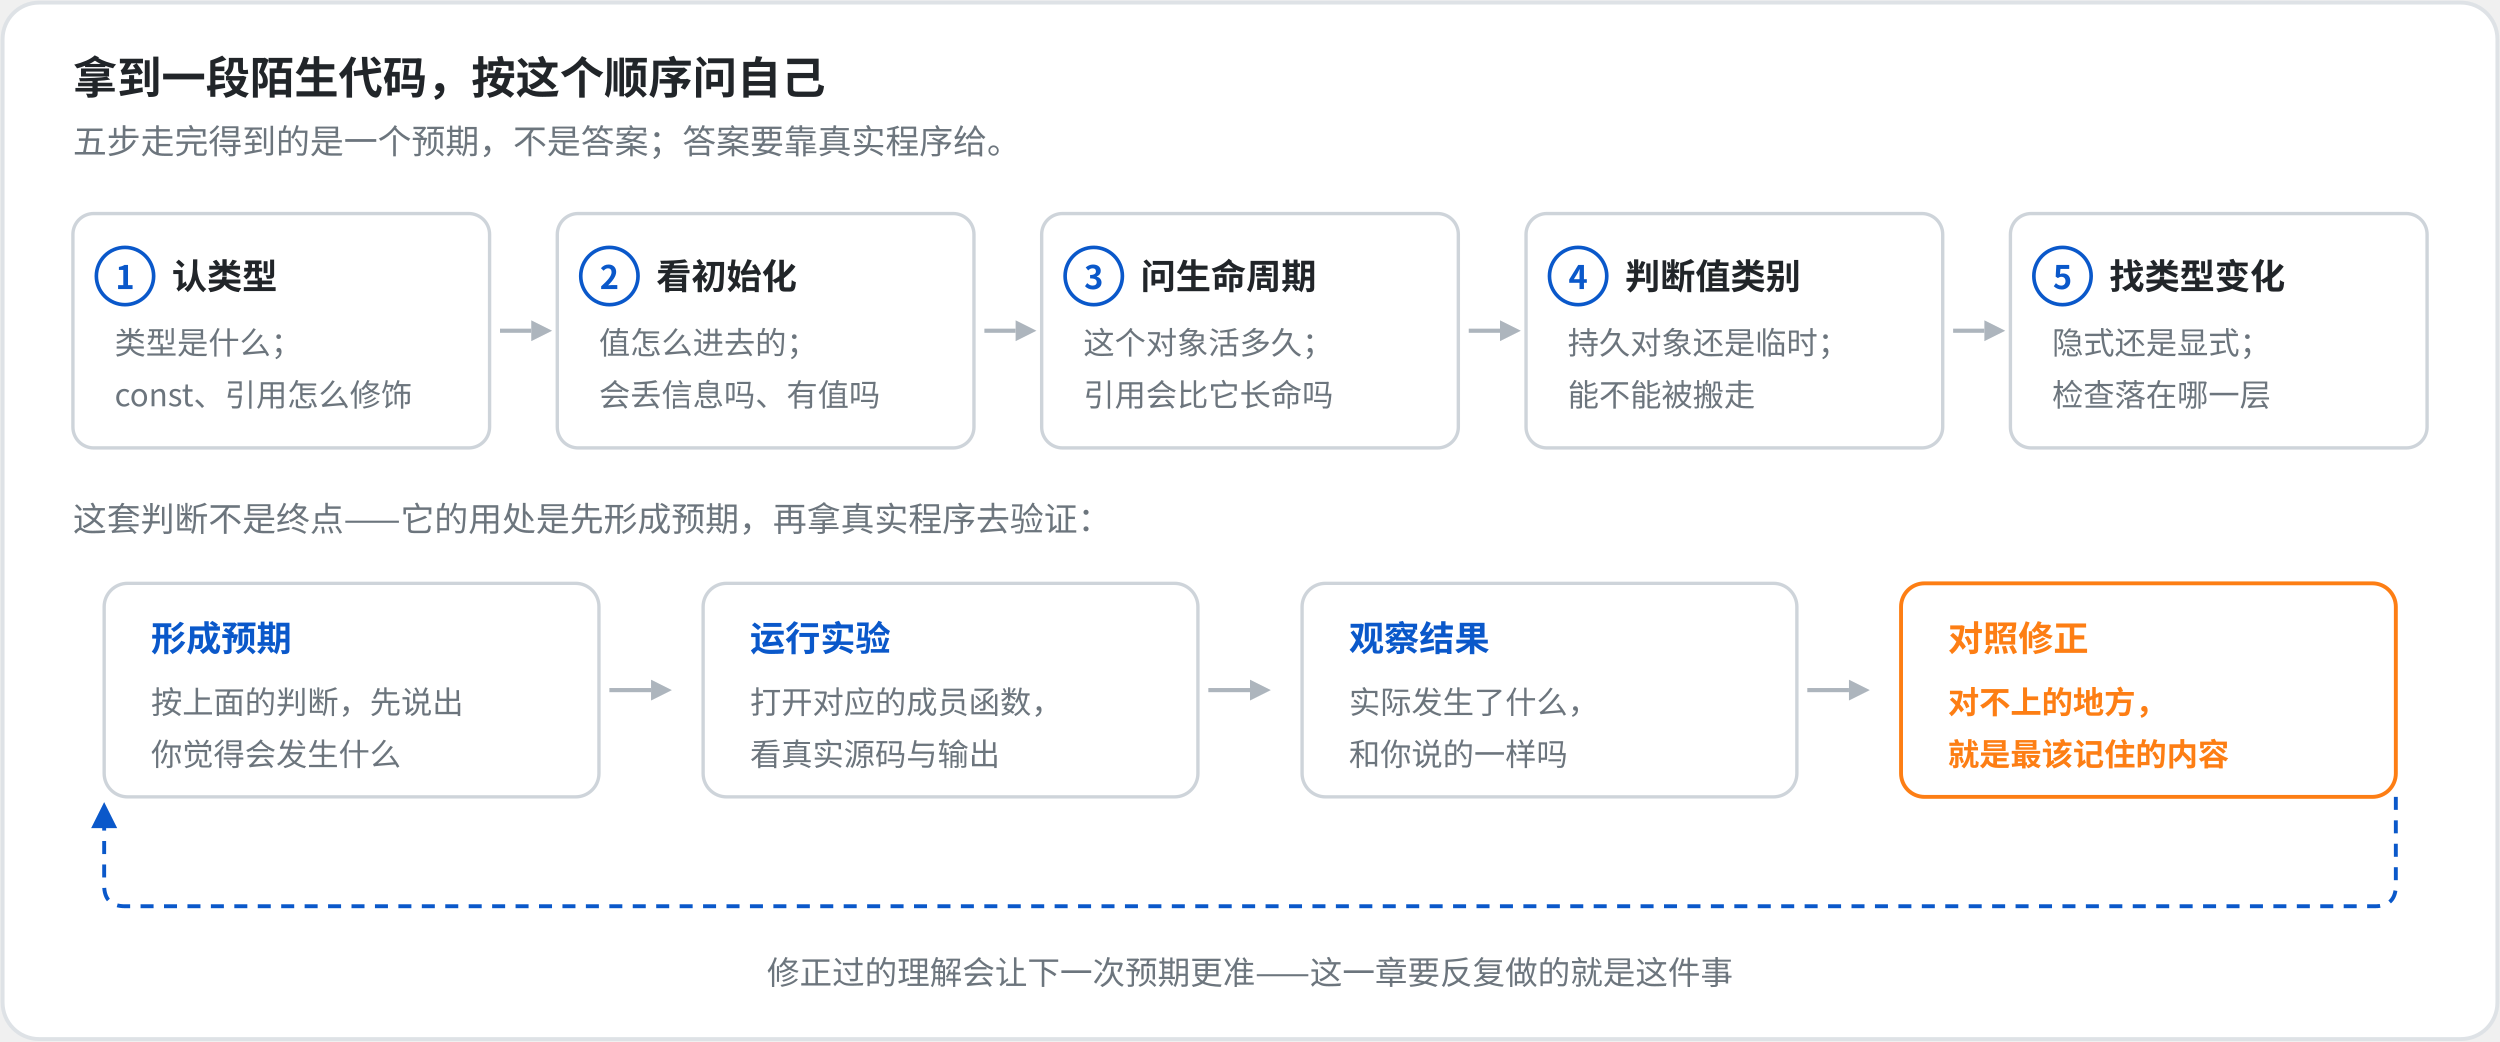
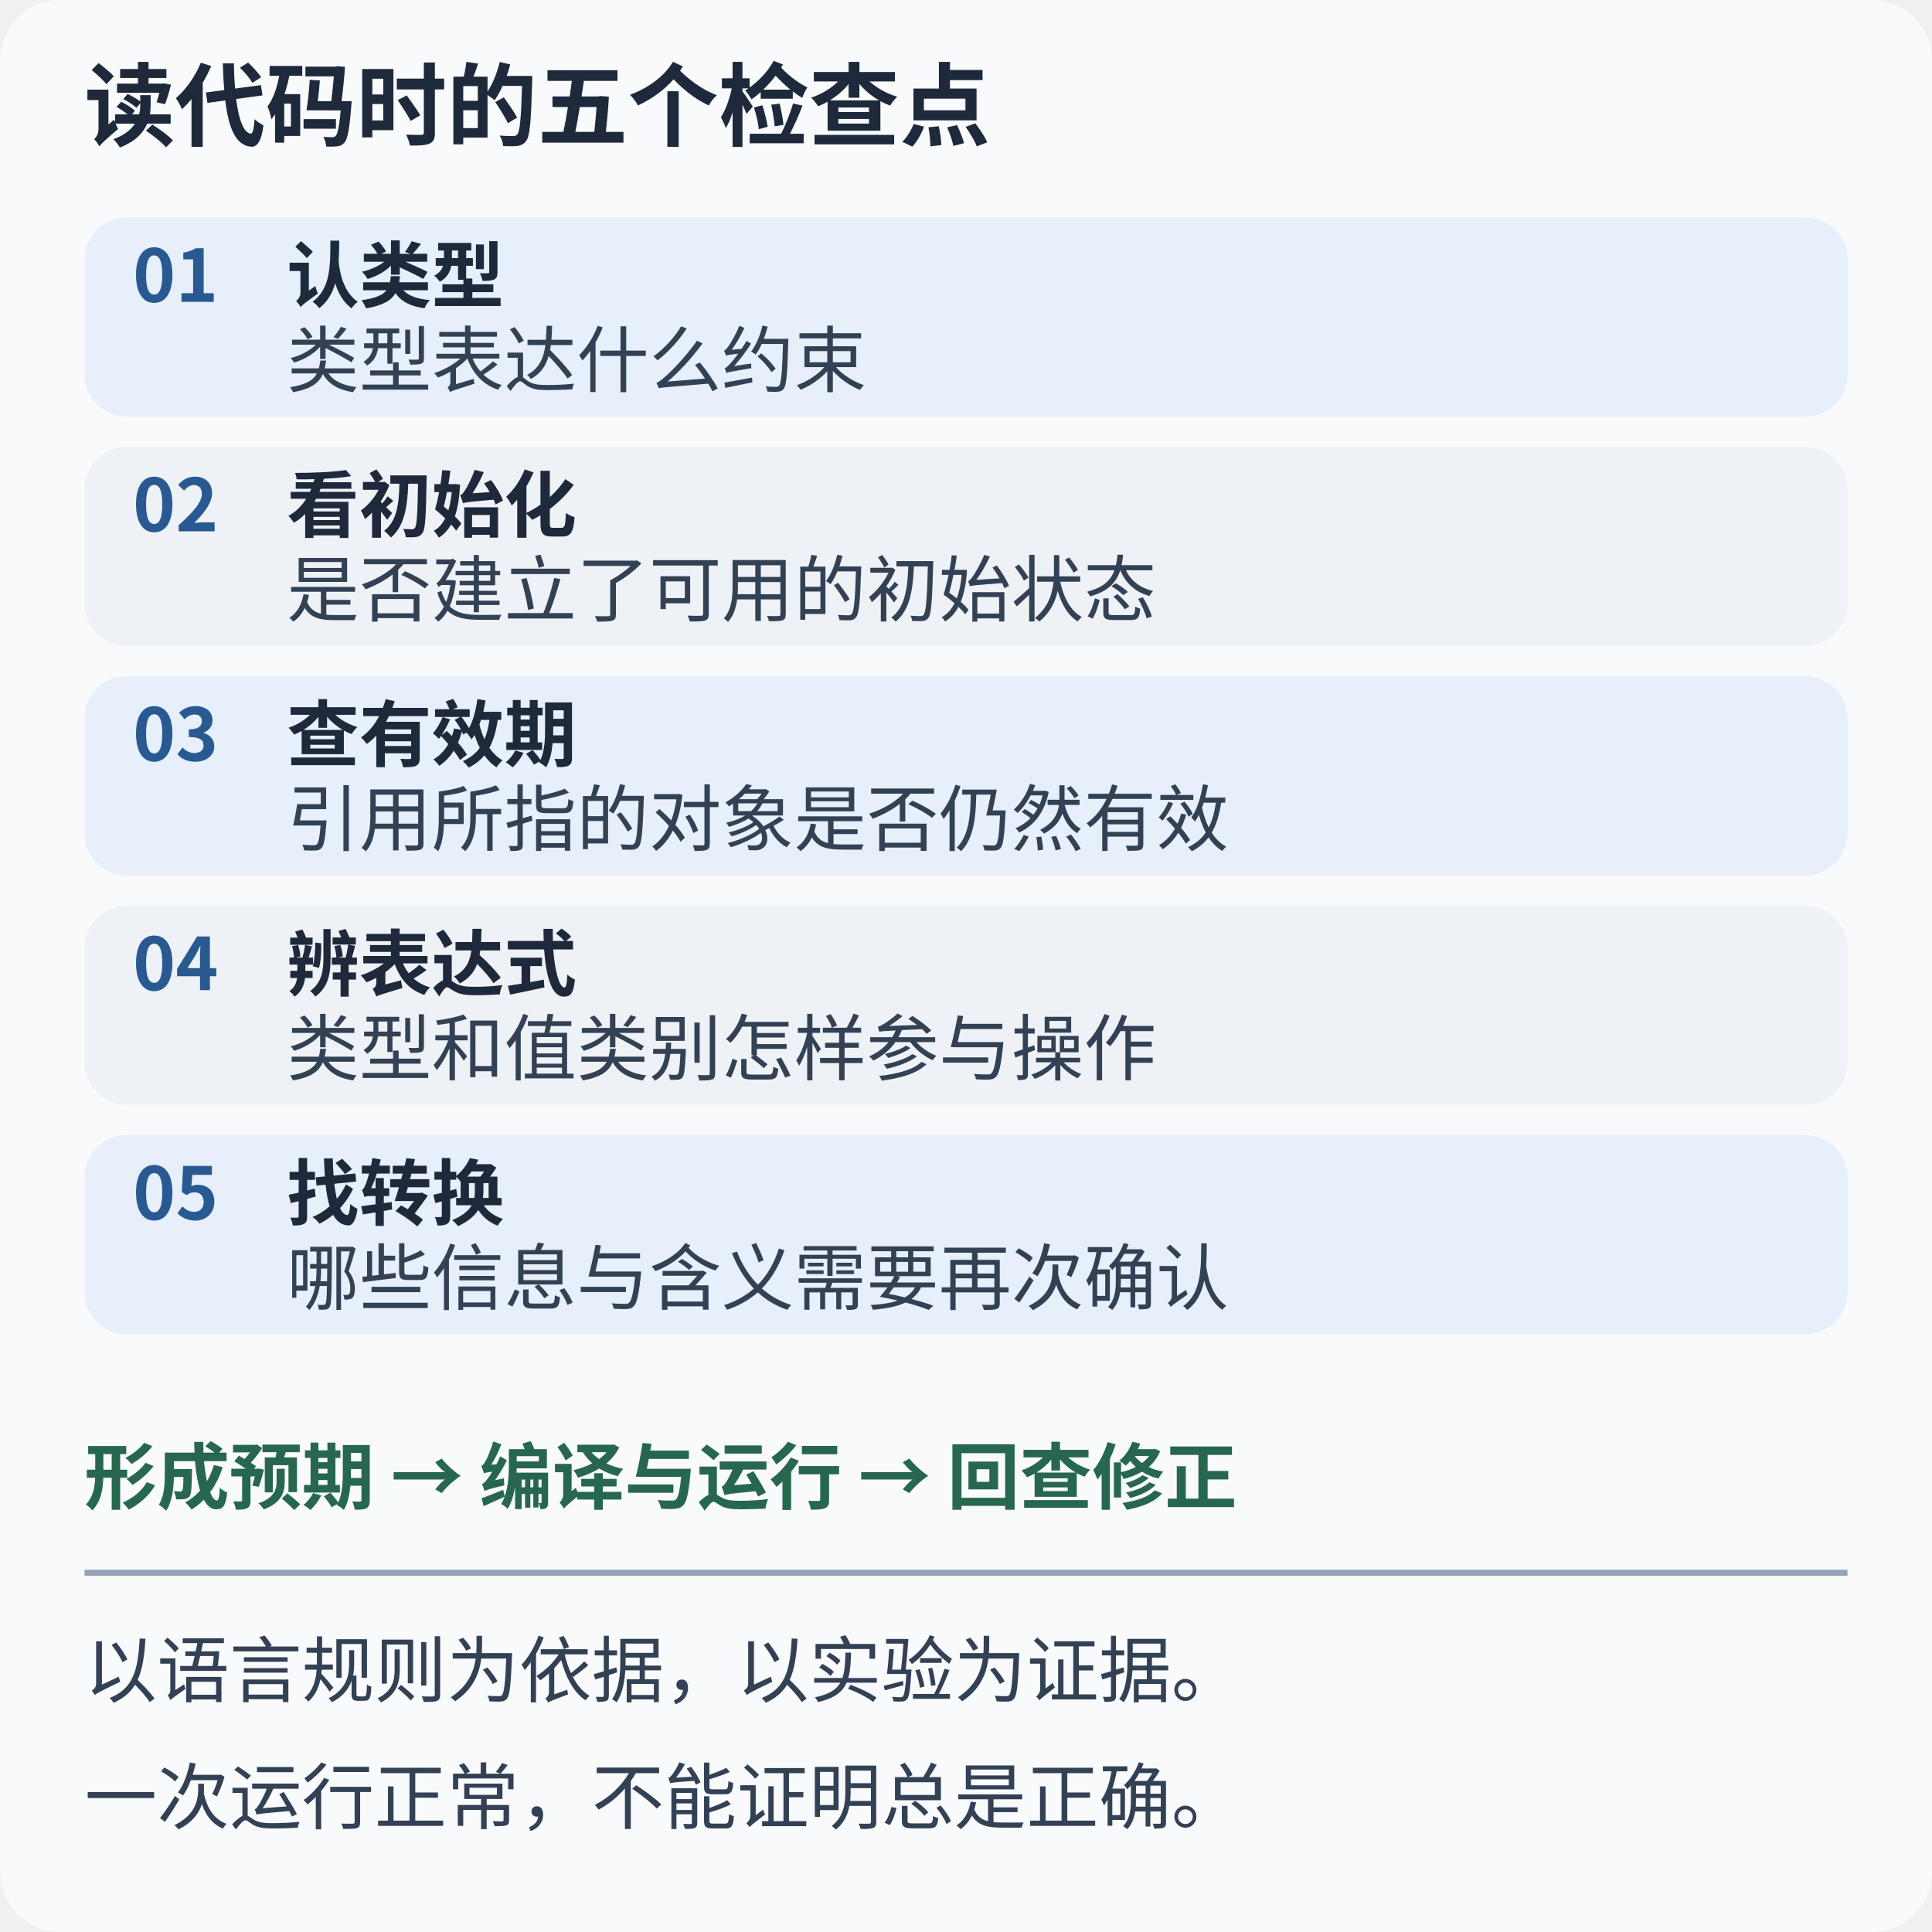
- <svg xmlns="http://www.w3.org/2000/svg" viewBox="0 0 960 400" font-family="-apple-system, 'PingFang SC', 'Noto Sans CJK SC', 'Segoe UI', sans-serif">
-   <style>
-     /* 不铺底色：步骤和节点只用细线框 + 文字颜色区分，避免成片色块切碎版面。 */
-     .frame { fill: #ffffff; stroke: #dee2e6; stroke-width: 1.5; }
-     .title { fill: #212529; font-weight: 700; }
-     .muted { fill: #6c757d; }
-     .card { fill: none; stroke: #ced4da; stroke-width: 1.3; }
-     .ring { fill: none; stroke: #0a58ca; stroke-width: 1.4; }
-     .num { fill: #0a58ca; font-weight: 700; }
-     .step { fill: #212529; font-weight: 700; }
-     .node { fill: #0a58ca; font-weight: 700; }
-     /* 最后一环用 orange 强调“预期和结果对不上的地方最该记住”，只给文字和边框
-        上色，不铺底。取自 @athena_orange。 */
-     .keep-card { fill: none; stroke: #fd7e14; stroke-width: 1.5; }
-     .keep { fill: #fd7e14; font-weight: 700; }
-     .flow { stroke: #adb5bd; stroke-width: 1.6; fill: none; }
-     .arrow { fill: #adb5bd; }
-     .loop { stroke: #0a58ca; stroke-width: 1.5; fill: none; stroke-dasharray: 5 4; }
-     .loop-head { fill: #0a58ca; }
-   </style>
-   <rect x="1" y="1" width="958" height="398" rx="14" class="frame" />
-   <text x="28" y="36" class="title" font-size="17">拿到一段陌生代码，按这个顺序问自己</text>
-   <text x="28" y="59" class="muted" font-size="13">五步走完得到的是一个预期，不是答案；答案要靠真实程序给。</text>
-   <rect x="28" y="82" width="160" height="90" rx="8" class="card" />
-   <circle cx="48" cy="106" r="11" class="ring" />
-   <text x="48" y="111" text-anchor="middle" class="num" font-size="12.5">1</text>
-   <text x="66" y="111" class="step" font-size="13.5">认类型</text>
-   <text x="44" y="136" class="muted" font-size="12">类型是什么；</text>
-   <text x="44" y="156" class="muted" font-size="12">const、引用怎么修饰</text>
-   <line x1="192" y1="127" x2="204" y2="127" class="flow" />
-   <polygon points="204,123 212,127 204,131" class="arrow" />
-   <rect x="214" y="82" width="160" height="90" rx="8" class="card" />
-   <circle cx="234" cy="106" r="11" class="ring" />
-   <text x="234" y="111" text-anchor="middle" class="num" font-size="12.5">2</text>
-   <text x="252" y="111" class="step" font-size="13.5">看初始化</text>
-   <text x="230" y="136" class="muted" font-size="12">值怎么进去的；</text>
-   <text x="230" y="156" class="muted" font-size="12">会丢信息吗、有值吗</text>
-   <line x1="378" y1="127" x2="390" y2="127" class="flow" />
-   <polygon points="390,123 398,127 390,131" class="arrow" />
-   <rect x="400" y="82" width="160" height="90" rx="8" class="card" />
-   <circle cx="420" cy="106" r="11" class="ring" />
-   <text x="420" y="111" text-anchor="middle" class="num" font-size="12.5">3</text>
-   <text x="438" y="111" class="step" font-size="13.5">问生命周期</text>
-   <text x="416" y="136" class="muted" font-size="12">这个对象活多久；</text>
-   <text x="416" y="156" class="muted" font-size="12">引用会比它长命吗</text>
-   <line x1="564" y1="127" x2="576" y2="127" class="flow" />
-   <polygon points="576,123 584,127 576,131" class="arrow" />
-   <rect x="586" y="82" width="160" height="90" rx="8" class="card" />
-   <circle cx="606" cy="106" r="11" class="ring" />
-   <text x="606" y="111" text-anchor="middle" class="num" font-size="12.5">4</text>
-   <text x="624" y="111" class="step" font-size="13.5">判断值类别</text>
-   <text x="602" y="136" class="muted" font-size="12">持久对象还是临时；</text>
-   <text x="602" y="156" class="muted" font-size="12">能不能被搬走</text>
-   <line x1="750" y1="127" x2="762" y2="127" class="flow" />
-   <polygon points="762,123 770,127 762,131" class="arrow" />
-   <rect x="772" y="82" width="160" height="90" rx="8" class="card" />
-   <circle cx="792" cy="106" r="11" class="ring" />
-   <text x="792" y="111" text-anchor="middle" class="num" font-size="12.5">5</text>
-   <text x="810" y="111" class="step" font-size="13.5">找类型变化</text>
-   <text x="788" y="136" class="muted" font-size="12">隐式还是显式；</text>
-   <text x="788" y="156" class="muted" font-size="12">检查落在哪一层</text>
-   <text x="28" y="204" class="muted" font-size="13">这套判断不是终点——它的用处是先形成预期，再拿真实程序去验证：</text>
-   <rect x="40" y="224" width="190" height="82" rx="9" class="card" />
-   <text x="58" y="250" class="node" font-size="13.5">形成预期</text>
-   <text x="58" y="274" class="muted" font-size="12">按上面的判断，先说出</text>
-   <text x="58" y="294" class="muted" font-size="12">你觉得会发生什么</text>
-   <line x1="234" y1="265" x2="250" y2="265" class="flow" />
-   <polygon points="250,261 258,265 250,269" class="arrow" />
-   <rect x="270" y="224" width="190" height="82" rx="9" class="card" />
-   <text x="288" y="250" class="node" font-size="13.5">运行实验</text>
-   <text x="288" y="274" class="muted" font-size="12">打开对应的成员函数，</text>
-   <text x="288" y="294" class="muted" font-size="12">看真实源码与输出</text>
-   <line x1="464" y1="265" x2="480" y2="265" class="flow" />
-   <polygon points="480,261 488,265 480,269" class="arrow" />
-   <rect x="500" y="224" width="190" height="82" rx="9" class="card" />
-   <text x="518" y="250" class="node" font-size="13.5">观察结果</text>
-   <text x="518" y="274" class="muted" font-size="12">实际发生了什么，</text>
-   <text x="518" y="294" class="muted" font-size="12">和你说的一样吗</text>
-   <line x1="694" y1="265" x2="710" y2="265" class="flow" />
-   <polygon points="710,261 718,265 710,269" class="arrow" />
-   <rect x="730" y="224" width="190" height="82" rx="9" class="keep-card" />
-   <text x="748" y="250" class="keep" font-size="13.5">对照修正</text>
-   <text x="748" y="274" class="keep" font-size="12">对不上的地方，</text>
-   <text x="748" y="294" class="keep" font-size="12">就是最该记住的内容</text>
-   <path d="M 920 306 L 920 340 Q 920 348 912 348 L 48 348 Q 40 348 40 340 L 40 316" class="loop" />
-   <polygon points="35,318 45,318 40,308" class="loop-head" />
-   <text x="480" y="378" text-anchor="middle" class="muted" font-size="12.5">修正过的理解会让下一次预期更准——这一章要反复做的就是这件事</text>
+ <svg xmlns="http://www.w3.org/2000/svg" width="640" height="640" viewBox="0 0 640 640" font-family="-apple-system, 'PingFang SC', 'Noto Sans CJK SC', sans-serif">
+   <rect width="640" height="640" rx="20" fill="#f8fafc" />
+   <text x="28" y="46" font-size="30" fill="#1e293b" font-weight="700">读代码时的五个检查点</text>
+   <rect x="28" y="72" width="584" height="66" rx="14" fill="#e6effa" />
+   <text x="44" y="100" font-size="24" fill="#285a91" font-weight="700">01</text>
+   <text x="95" y="100" font-size="24" fill="#1e293b" font-weight="700">认类型</text>
+   <text x="95" y="128" font-size="24" fill="#334155" font-weight="400">类型表达什么约束</text>
+   <rect x="28" y="148" width="584" height="66" rx="14" fill="#eef2f6" />
+   <text x="44" y="176" font-size="24" fill="#285a91" font-weight="700">02</text>
+   <text x="95" y="176" font-size="24" fill="#1e293b" font-weight="700">看初始化</text>
+   <text x="95" y="204" font-size="24" fill="#334155" font-weight="400">是否建立了可用的初始状态</text>
+   <rect x="28" y="224" width="584" height="66" rx="14" fill="#e6effa" />
+   <text x="44" y="252" font-size="24" fill="#285a91" font-weight="700">03</text>
+   <text x="95" y="252" font-size="24" fill="#1e293b" font-weight="700">查有效期</text>
+   <text x="95" y="280" font-size="24" fill="#334155" font-weight="400">引用所指的对象是否仍然有效</text>
+   <rect x="28" y="300" width="584" height="66" rx="14" fill="#eef2f6" />
+   <text x="44" y="328" font-size="24" fill="#285a91" font-weight="700">04</text>
+   <text x="95" y="328" font-size="24" fill="#1e293b" font-weight="700">辨表达式</text>
+   <text x="95" y="356" font-size="24" fill="#334155" font-weight="400">类型和值类别怎样参与操作</text>
+   <rect x="28" y="376" width="584" height="66" rx="14" fill="#e6effa" />
+   <text x="44" y="404" font-size="24" fill="#285a91" font-weight="700">05</text>
+   <text x="95" y="404" font-size="24" fill="#1e293b" font-weight="700">找转换</text>
+   <text x="95" y="432" font-size="24" fill="#334155" font-weight="400">哪些信息与含义需要再次确认</text>
+   <text x="28" y="498" font-size="24" fill="#27674f" font-weight="700">形成预期 → 编译与运行 → 回查修正</text>
+   <path d="M28 521 L612 521" stroke="#94a3b8" stroke-width="2" fill="none" />
+   <text x="28" y="562" font-size="24" fill="#334155" font-weight="400">以语言规则为依据，以实验为证据。</text>
+   <text x="28" y="604" font-size="24" fill="#334155" font-weight="400">一次运行正常，不能证明总是正确。</text>
</svg>
